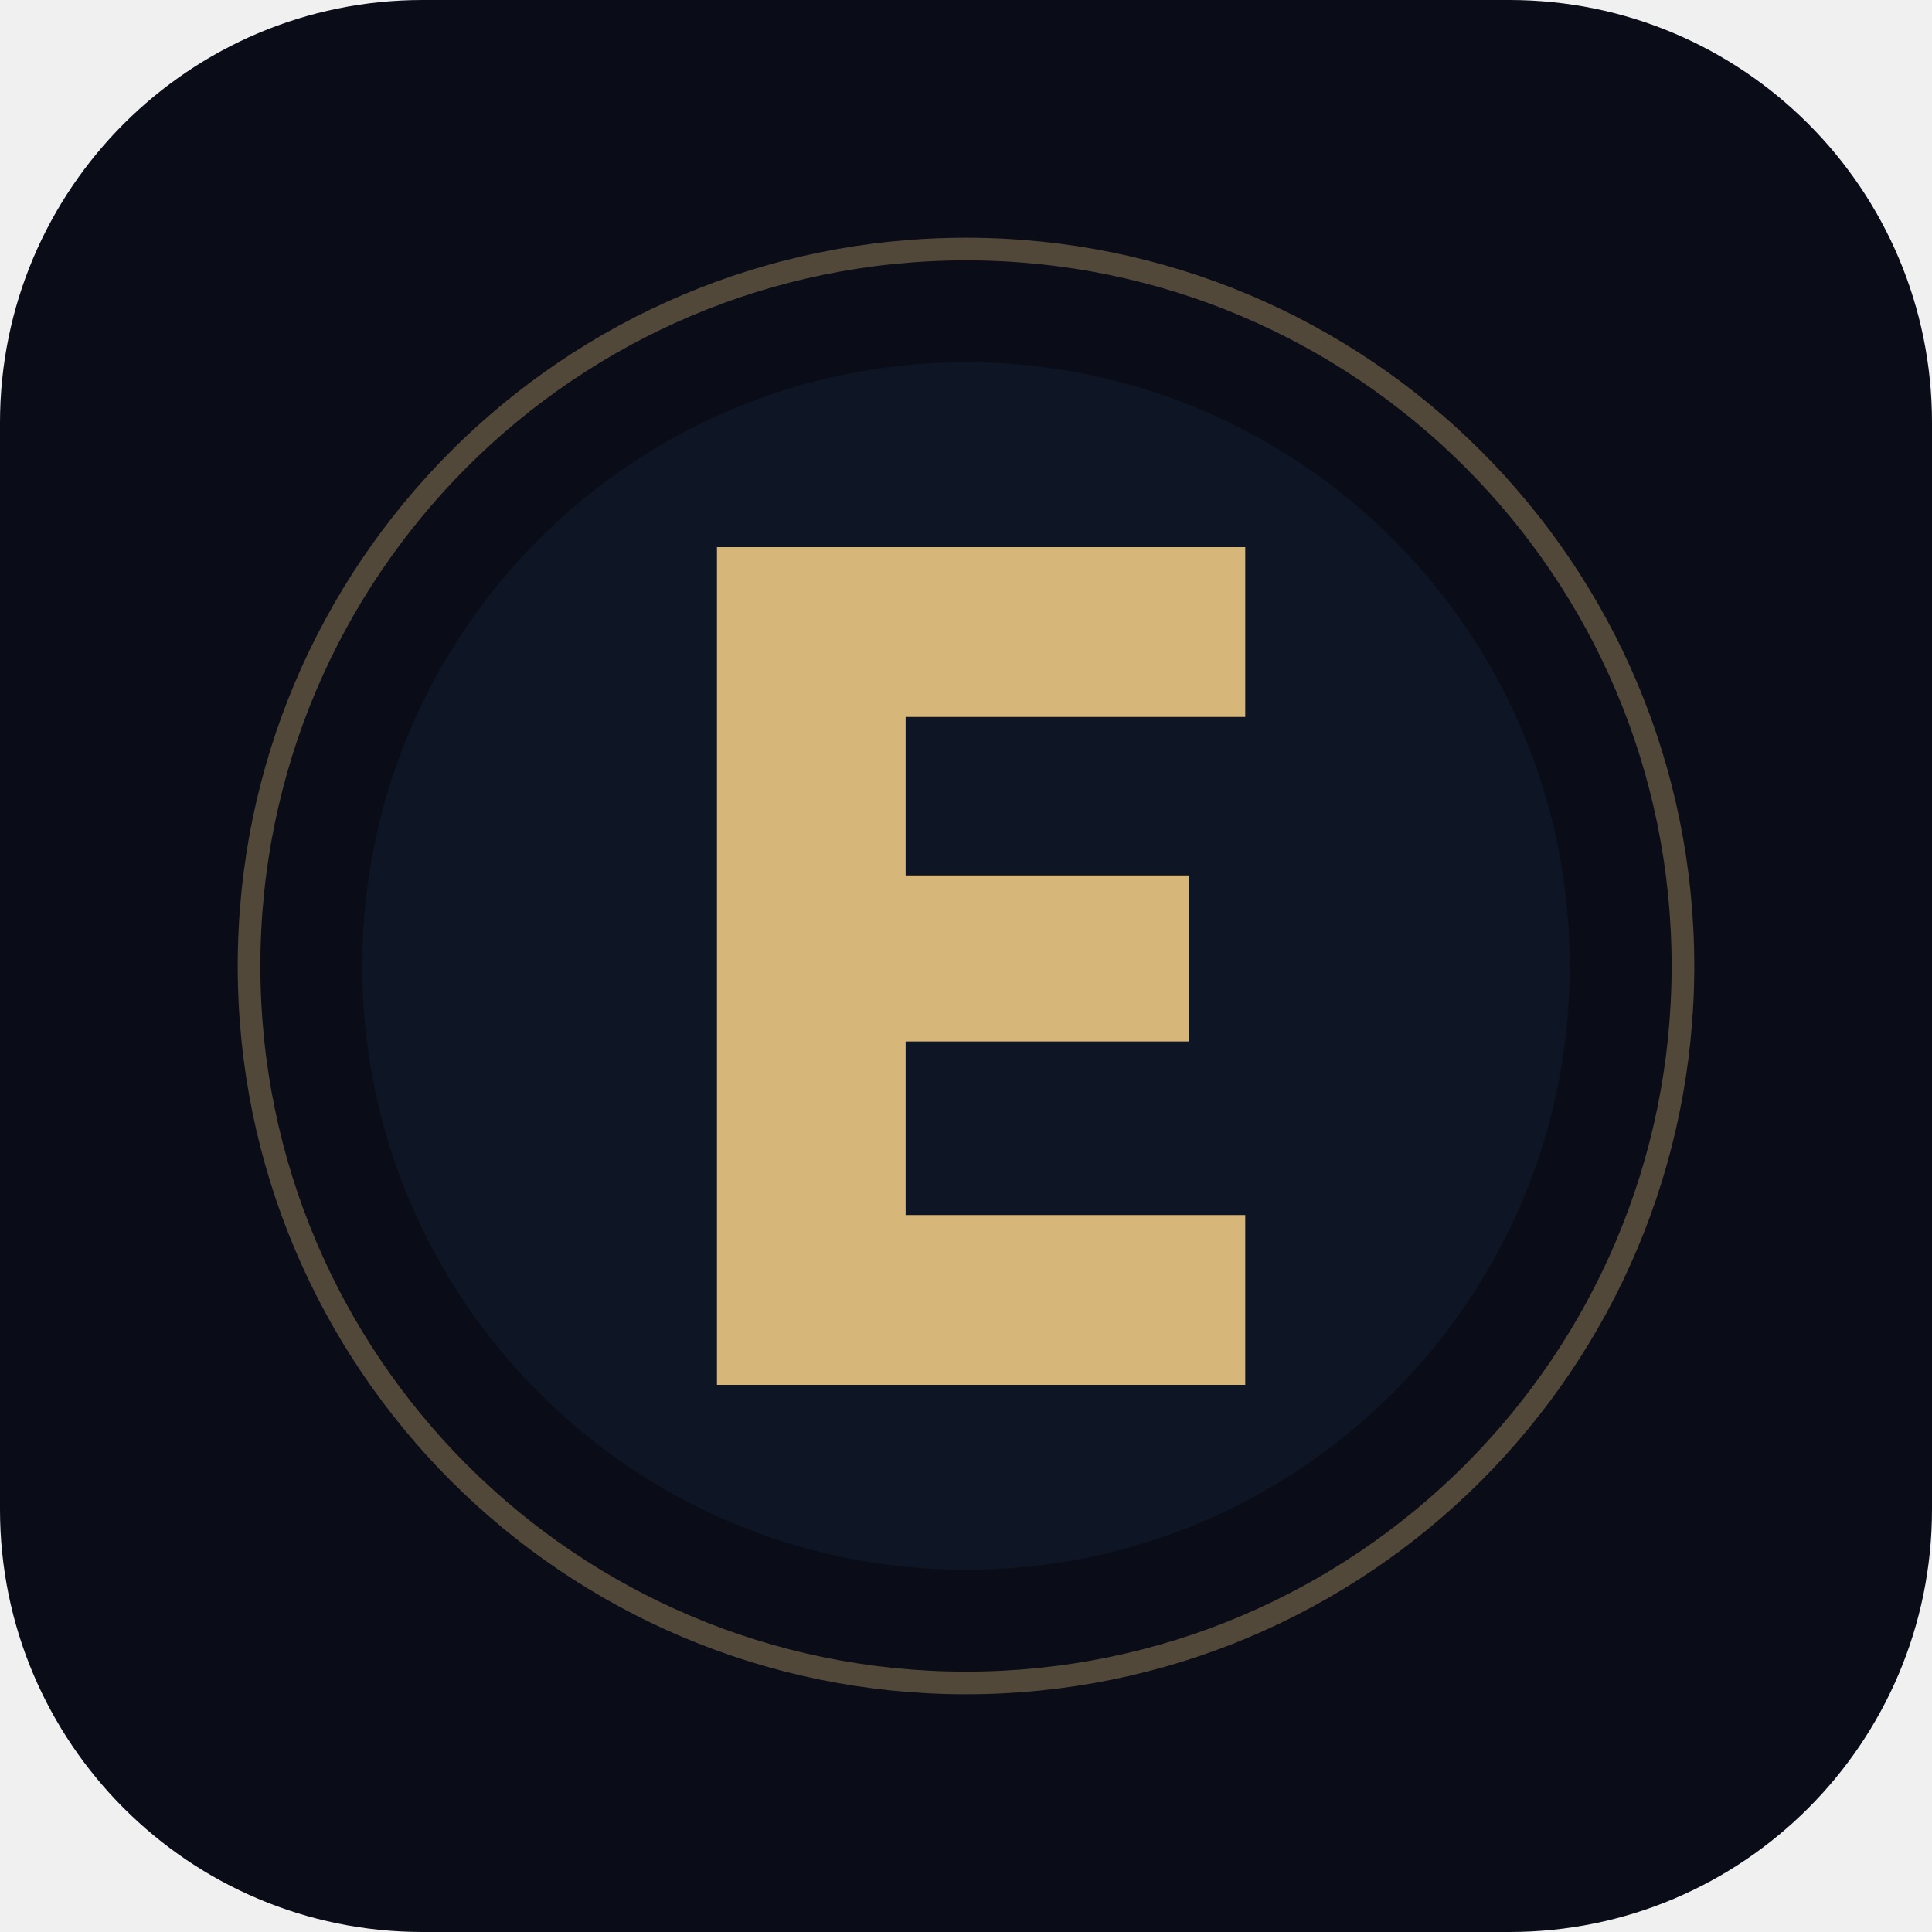
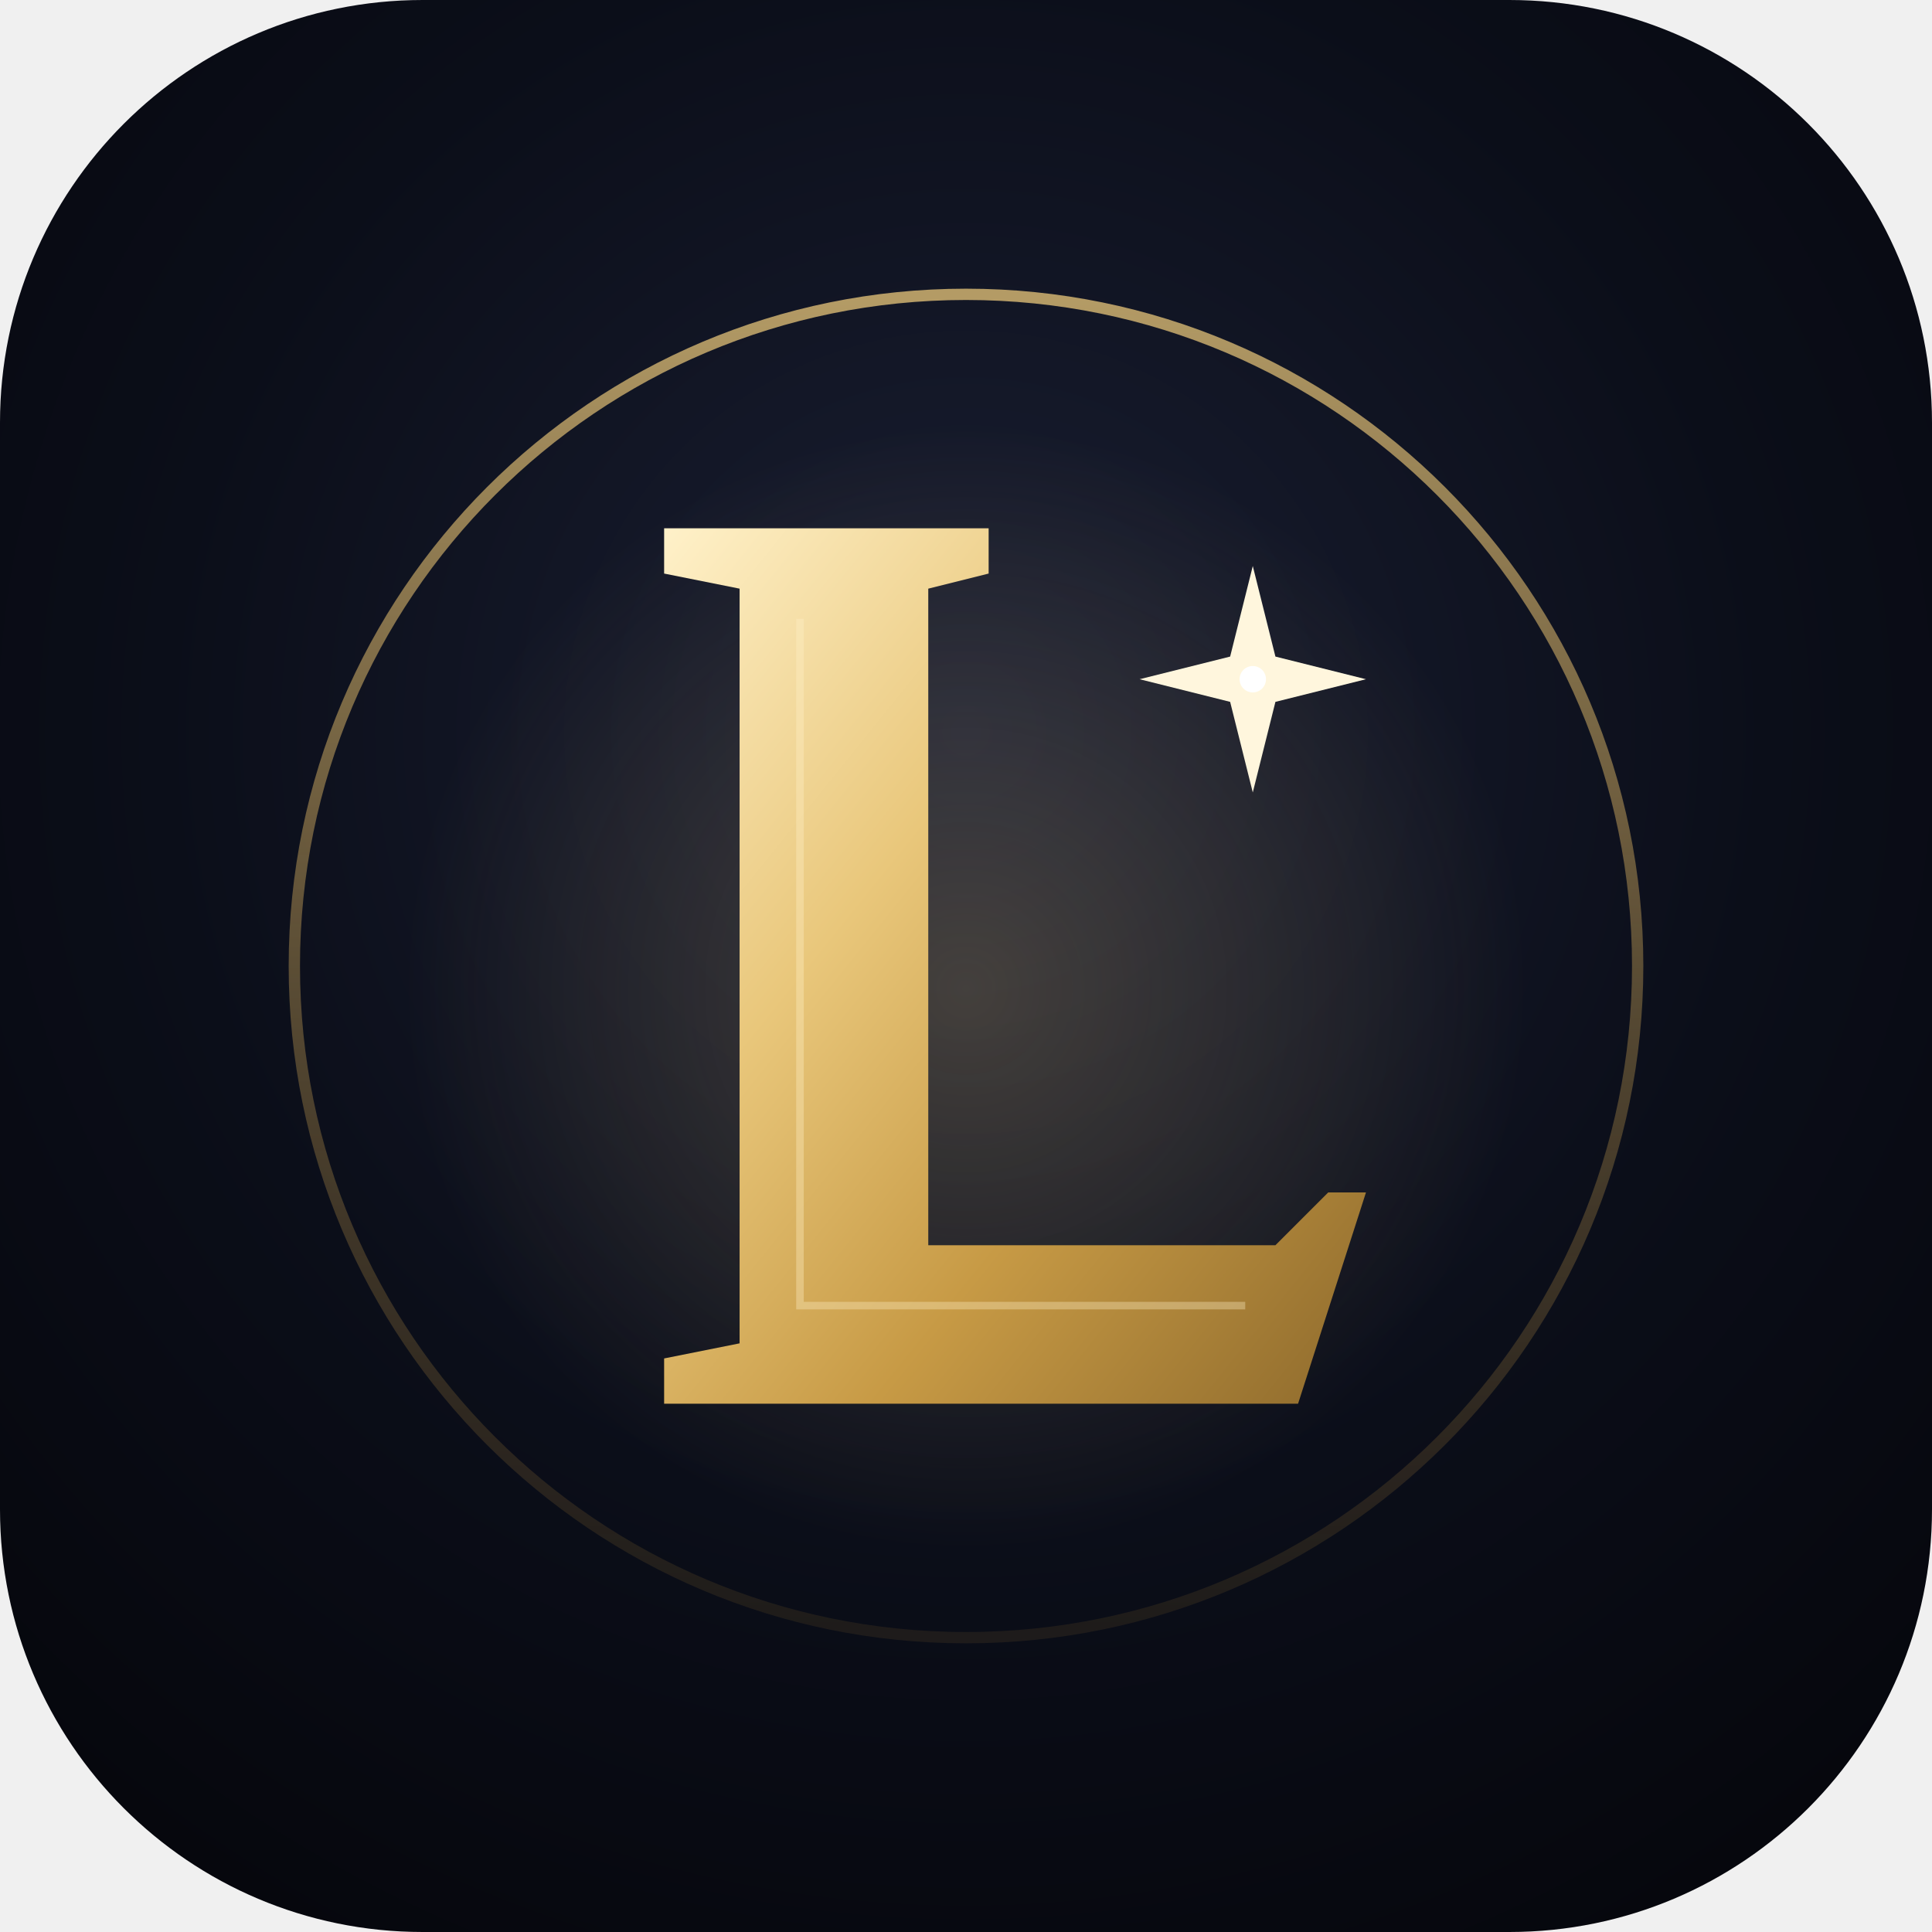
<svg xmlns="http://www.w3.org/2000/svg" viewBox="0 0 512 512">
-   <rect width="512" height="512" rx="112" fill="#0A0D17" />
-   <circle cx="256" cy="256" r="190" fill="none" stroke="#D6B779" stroke-width="6" opacity="0.35" />
-   <circle cx="256" cy="256" r="160" fill="#0E1525" />
-   <path d="M190 145H330V190H240V232H315V276H240V322H330V367H190Z" fill="#D6B779" />
+   <defs>
+     <radialGradient id="bg" cx="50%" cy="38%" r="75%">
+       <stop offset="0" stop-color="#1A1F33" />
+       <stop offset="0.55" stop-color="#0B0E19" />
+       <stop offset="1" stop-color="#05060B" />
+     </radialGradient>
+     <linearGradient id="gold" x1="0" y1="0" x2="1" y2="1">
+       <stop offset="0" stop-color="#FFF1C9" />
+       <stop offset="0.35" stop-color="#E9C77B" />
+       <stop offset="0.65" stop-color="#C79A45" />
+       <stop offset="1" stop-color="#8E6A2C" />
+     </linearGradient>
+     <linearGradient id="ring" x1="0" y1="0" x2="0" y2="1">
+       <stop offset="0" stop-color="#E9C77B" stop-opacity="0.75" />
+       <stop offset="1" stop-color="#8E6A2C" stop-opacity="0.15" />
+     </linearGradient>
+     <radialGradient id="glow" cx="50%" cy="50%" r="50%">
+       <stop offset="0" stop-color="#E9C77B" stop-opacity="0.22" />
+       <stop offset="1" stop-color="#E9C77B" stop-opacity="0" />
+     </radialGradient>
+   </defs>
+   <rect width="512" height="512" rx="112" fill="url(#bg)" />
+   <circle cx="256" cy="262" r="150" fill="url(#glow)" />
+   <circle cx="256" cy="256" r="178" fill="none" stroke="url(#ring)" stroke-width="3" />
+   <path d="M176 140 H262 V152 L246 156 V330 H338 L352 316 H362 L344 372 H176 V360 L196 356 V156 L176 152 Z" fill="url(#gold)" />
+   <path d="M212 164 V346 H330" fill="none" stroke="#FFF1C9" stroke-opacity="0.35" stroke-width="2" />
+   <path d="M332 150 L338 174 L362 180 L338 186 L332 210 L326 186 L302 180 L326 174 Z" fill="#FFF6DD" />
+   <circle cx="332" cy="180" r="3.5" fill="#FFFFFF" />
</svg>
